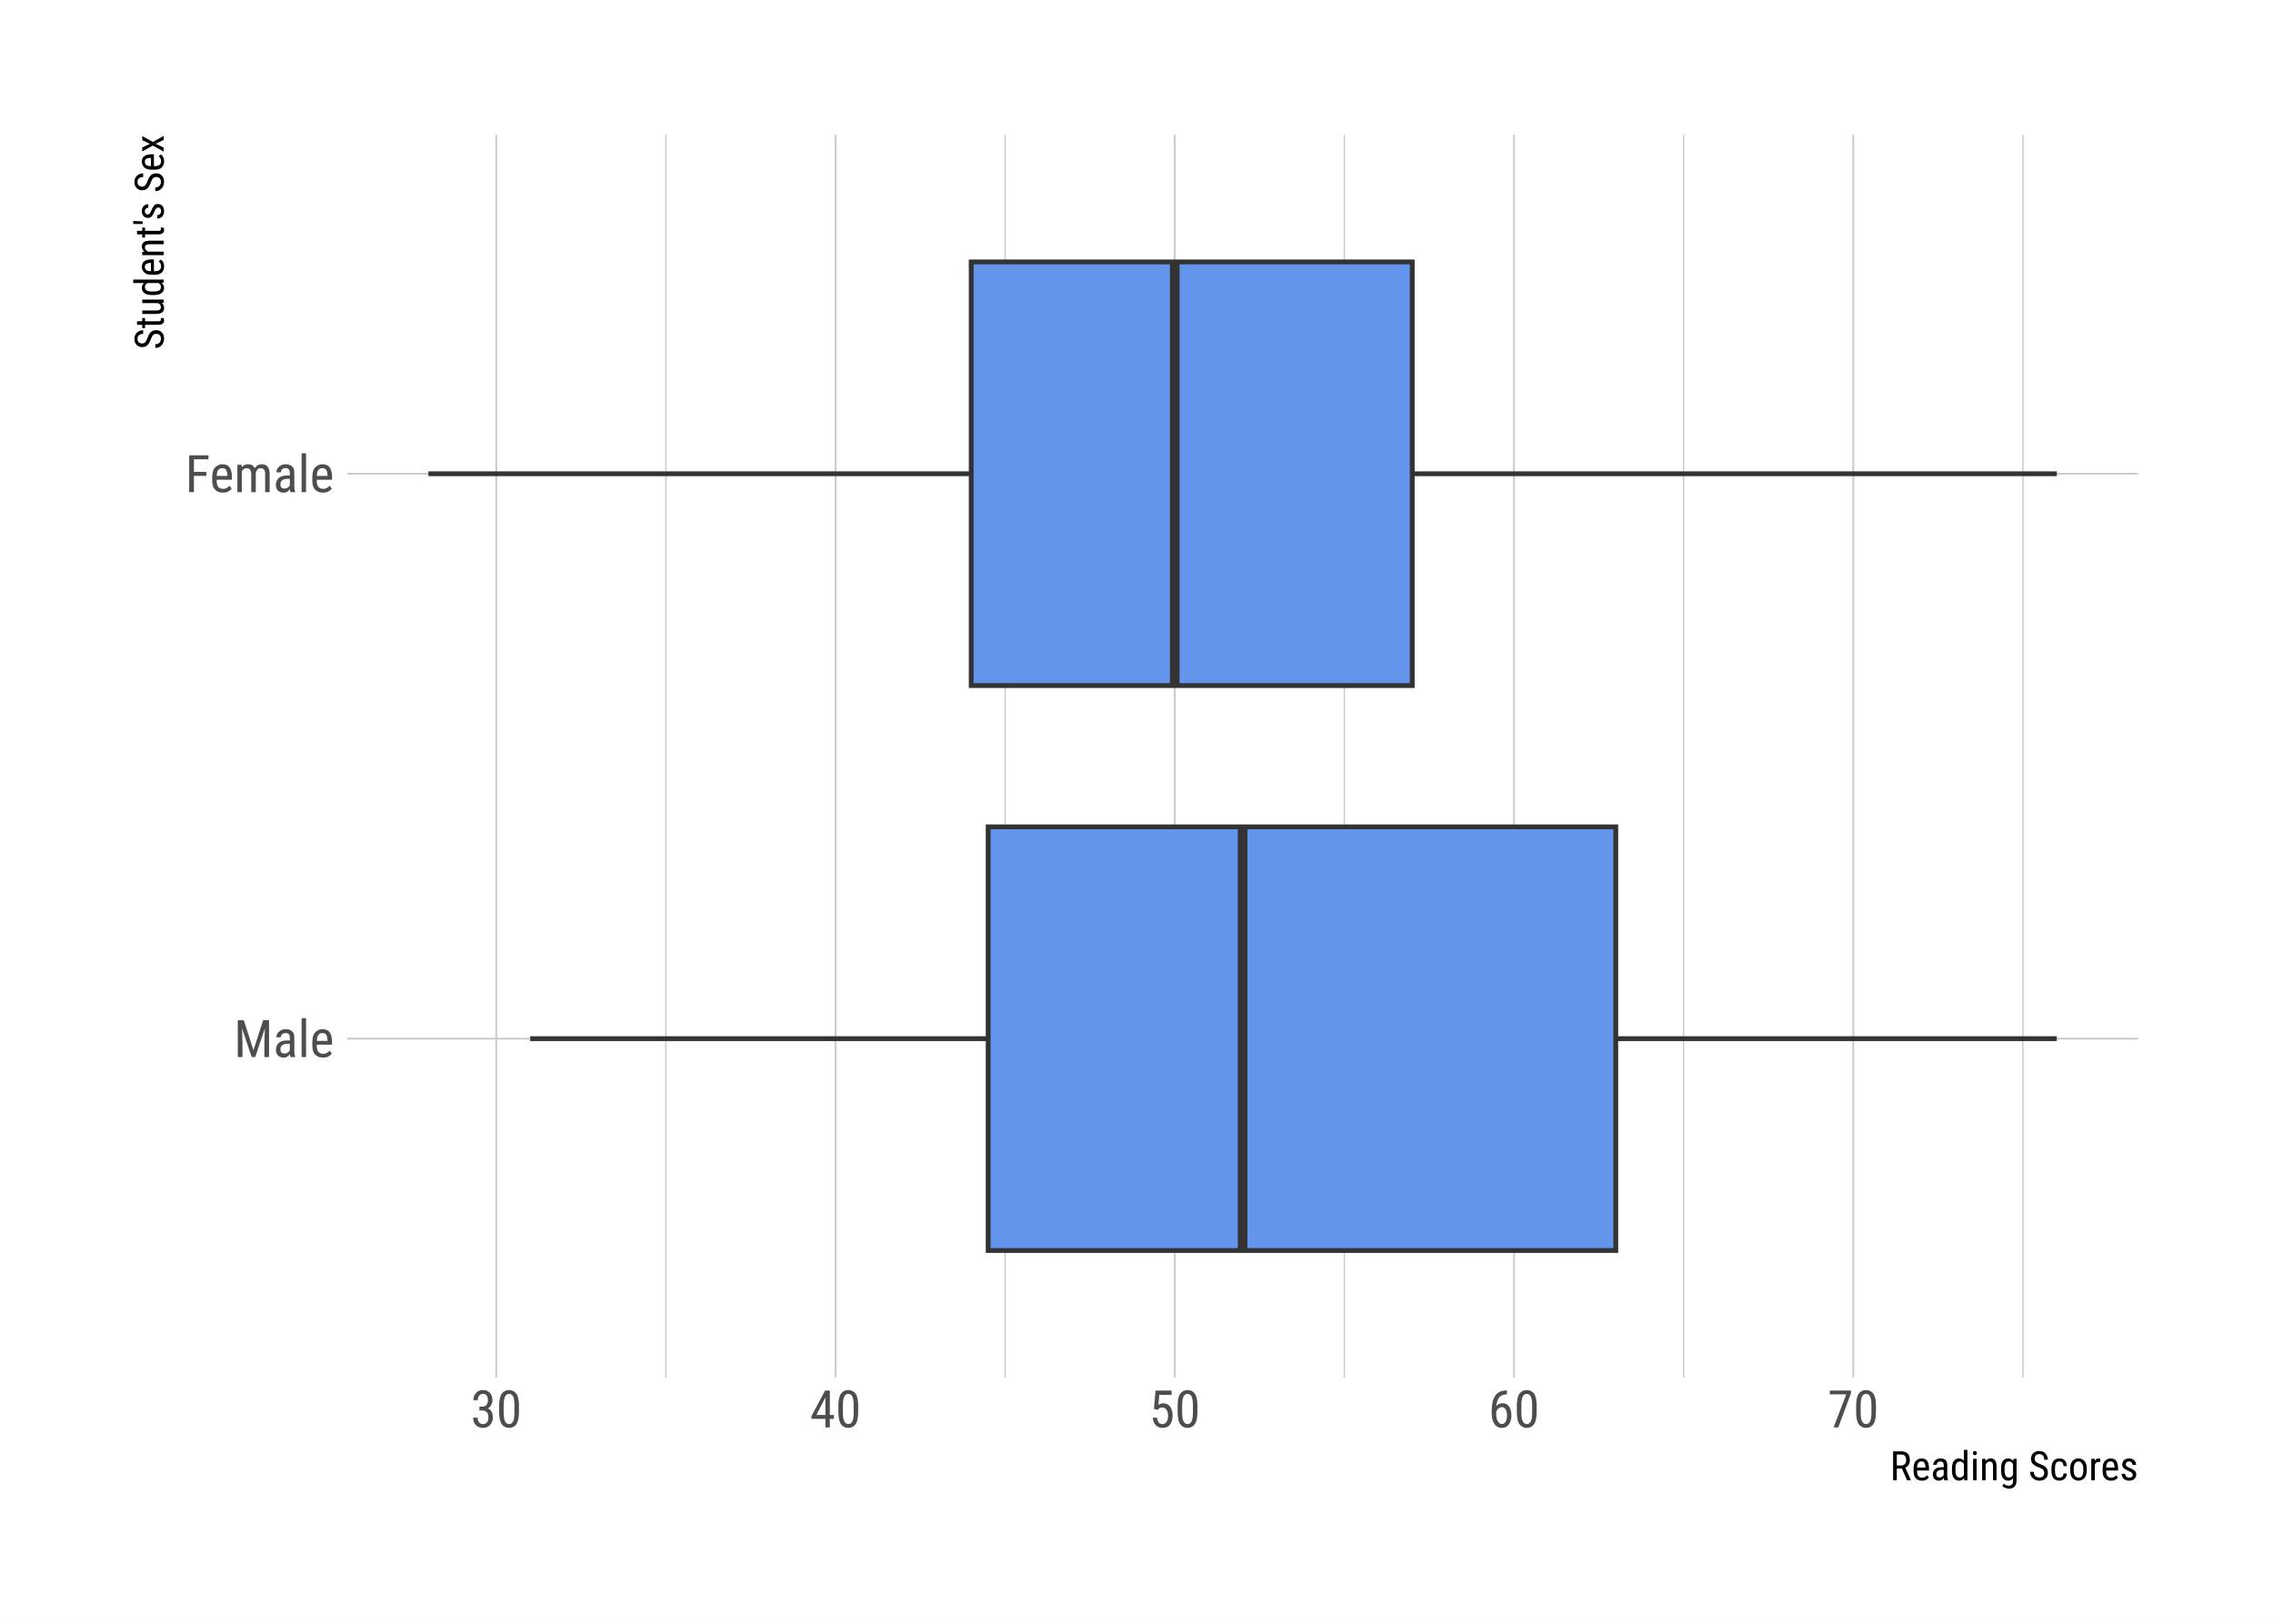
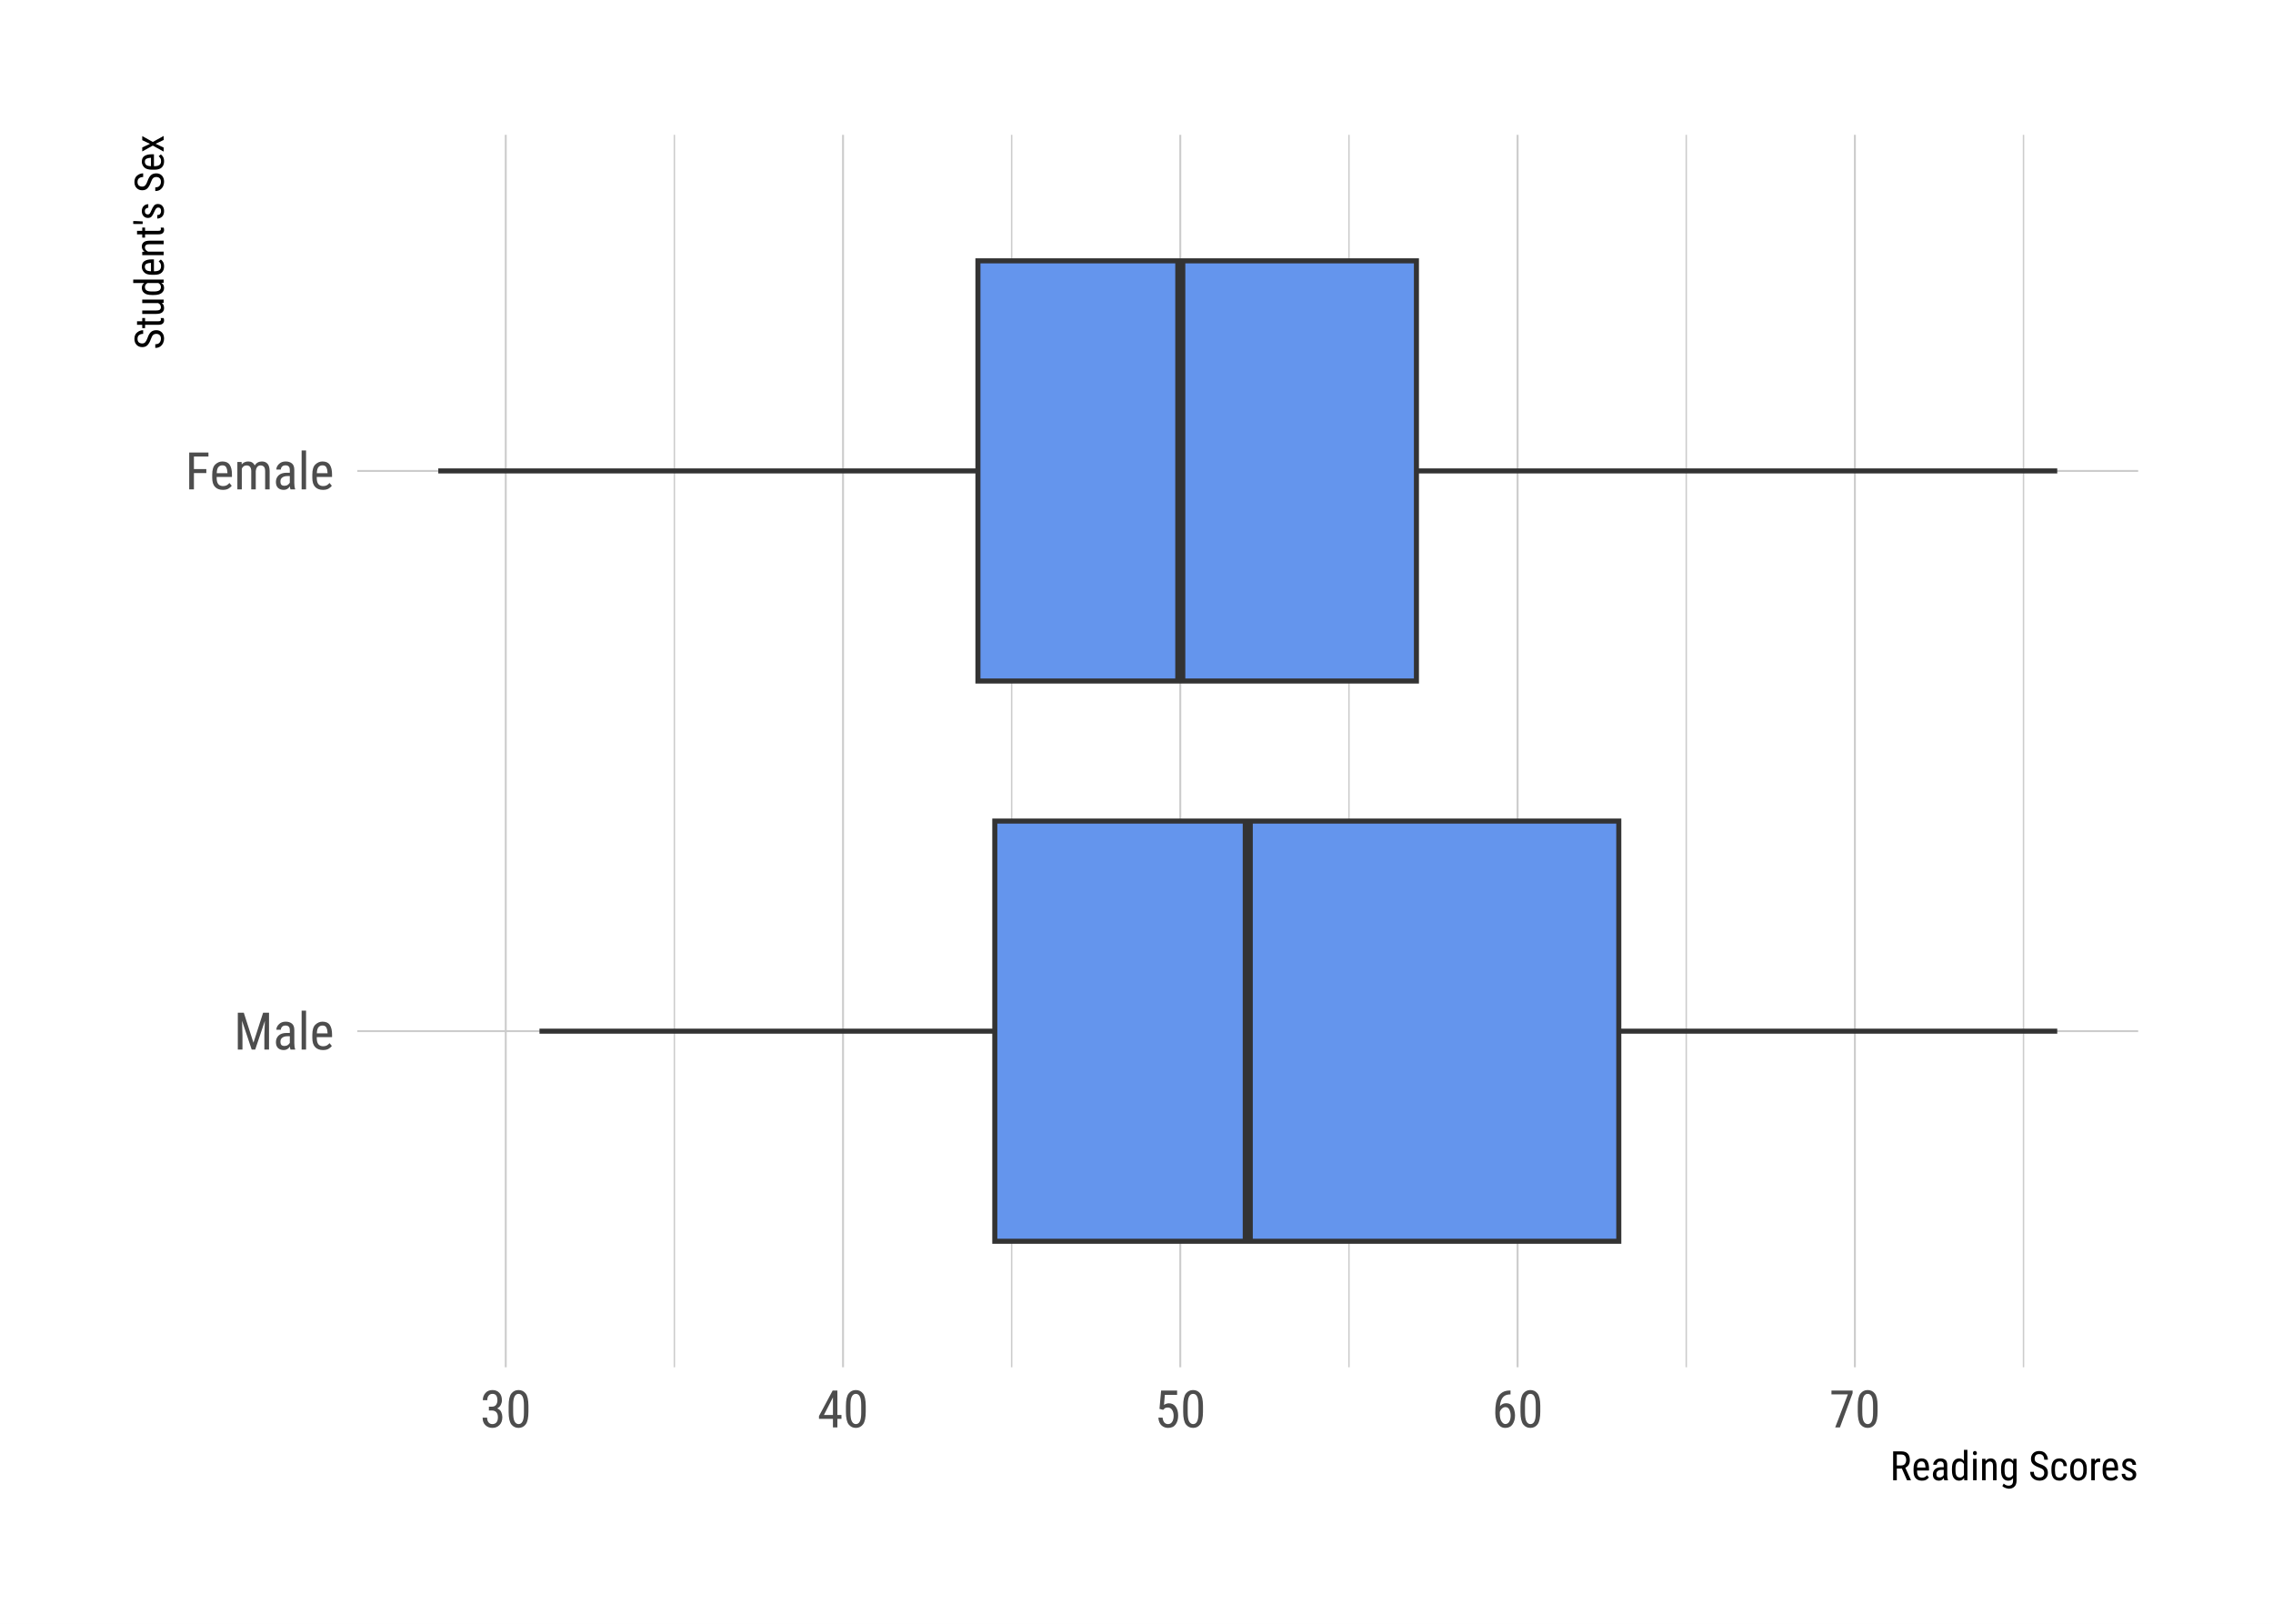
<svg xmlns="http://www.w3.org/2000/svg" width="504.00pt" height="360.00pt" viewBox="0 0 504.00 360.00">
  <g class="svglite">
    <defs>
      <style type="text/css">
    .svglite line, .svglite polyline, .svglite polygon, .svglite path, .svglite rect, .svglite circle {
      fill: none;
      stroke: #000000;
      stroke-linecap: round;
      stroke-linejoin: round;
      stroke-miterlimit: 10.00;
    }
    .svglite text {
      white-space: pre;
    }
    .svglite g.glyphgroup path {
      fill: inherit;
      stroke: none;
    }
  </style>
    </defs>
    <rect width="100%" height="100%" style="stroke: none; fill: #FFFFFF;" />
    <defs>
      <clipPath id="cpMC4wMHw1MDQuMDB8MC4wMHwzNjAuMDA=">
        <rect x="0.00" y="0.00" width="504.00" height="360.00" />
      </clipPath>
    </defs>
    <g clip-path="url(#cpMC4wMHw1MDQuMDB8MC4wMHwzNjAuMDA=)">
- </g>
+       <rect x="0.00" y="0.00" width="504.00" height="360.00" style="stroke-width: 1.12; stroke: none; fill: #FFFFFF;" />
+     </g>
    <defs>
-       <clipPath id="cpNzYuOTR8NDc0LjExfDI5Ljg5fDMwNS40Mw==">
-         <rect x="76.94" y="29.89" width="397.17" height="275.55" />
+       <clipPath id="cpNzkuMjN8NDc0LjExfDI5Ljg5fDMwMy4xNA==">
+         <rect x="79.23" y="29.89" width="394.88" height="273.25" />
      </clipPath>
    </defs>
-     <g clip-path="url(#cpNzYuOTR8NDc0LjExfDI5Ljg5fDMwNS40Mw==)">
-       <polyline points="147.65,305.43 147.65,29.89 " style="stroke-width: 0.32; stroke: #CCCCCC; stroke-linecap: butt;" />
-       <polyline points="222.87,305.43 222.87,29.89 " style="stroke-width: 0.32; stroke: #CCCCCC; stroke-linecap: butt;" />
-       <polyline points="298.09,305.43 298.09,29.89 " style="stroke-width: 0.32; stroke: #CCCCCC; stroke-linecap: butt;" />
-       <polyline points="373.31,305.43 373.31,29.89 " style="stroke-width: 0.32; stroke: #CCCCCC; stroke-linecap: butt;" />
-       <polyline points="448.54,305.43 448.54,29.89 " style="stroke-width: 0.32; stroke: #CCCCCC; stroke-linecap: butt;" />
-       <polyline points="76.94,230.28 474.11,230.28 " style="stroke-width: 0.43; stroke: #CCCCCC; stroke-linecap: butt;" />
-       <polyline points="76.94,105.04 474.11,105.04 " style="stroke-width: 0.43; stroke: #CCCCCC; stroke-linecap: butt;" />
-       <polyline points="110.04,305.43 110.04,29.89 " style="stroke-width: 0.43; stroke: #CCCCCC; stroke-linecap: butt;" />
-       <polyline points="185.26,305.43 185.26,29.89 " style="stroke-width: 0.43; stroke: #CCCCCC; stroke-linecap: butt;" />
-       <polyline points="260.48,305.43 260.48,29.89 " style="stroke-width: 0.43; stroke: #CCCCCC; stroke-linecap: butt;" />
-       <polyline points="335.70,305.43 335.70,29.89 " style="stroke-width: 0.43; stroke: #CCCCCC; stroke-linecap: butt;" />
-       <polyline points="410.93,305.43 410.93,29.89 " style="stroke-width: 0.43; stroke: #CCCCCC; stroke-linecap: butt;" />
-       <line x1="358.27" y1="230.28" x2="456.06" y2="230.28" style="stroke-width: 1.07; stroke: #333333; stroke-linecap: butt;" />
-       <line x1="219.11" y1="230.28" x2="117.56" y2="230.28" style="stroke-width: 1.07; stroke: #333333; stroke-linecap: butt;" />
-       <polygon points="358.27,277.25 219.11,277.25 219.11,183.32 358.27,183.32 358.27,277.25 " style="stroke-width: 1.07; stroke: #333333; stroke-linecap: butt; stroke-linejoin: miter; fill: #6495ED;" />
-       <line x1="275.53" y1="277.25" x2="275.53" y2="183.32" style="stroke-width: 2.13; stroke: #333333; stroke-linecap: butt; stroke-linejoin: miter;" />
-       <line x1="313.14" y1="105.04" x2="456.06" y2="105.04" style="stroke-width: 1.07; stroke: #333333; stroke-linecap: butt;" />
-       <line x1="215.35" y1="105.04" x2="94.99" y2="105.04" style="stroke-width: 1.07; stroke: #333333; stroke-linecap: butt;" />
-       <polygon points="313.14,152.00 215.35,152.00 215.35,58.07 313.14,58.07 313.14,152.00 " style="stroke-width: 1.07; stroke: #333333; stroke-linecap: butt; stroke-linejoin: miter; fill: #6495ED;" />
-       <line x1="260.48" y1="152.00" x2="260.48" y2="58.07" style="stroke-width: 2.13; stroke: #333333; stroke-linecap: butt; stroke-linejoin: miter;" />
+     <g clip-path="url(#cpNzkuMjN8NDc0LjExfDI5Ljg5fDMwMy4xNA==)">
+       <polyline points="149.53,303.14 149.53,29.89 " style="stroke-width: 0.32; stroke: #CCCCCC; stroke-linecap: butt;" />
+       <polyline points="224.32,303.14 224.32,29.89 " style="stroke-width: 0.32; stroke: #CCCCCC; stroke-linecap: butt;" />
+       <polyline points="299.11,303.14 299.11,29.89 " style="stroke-width: 0.32; stroke: #CCCCCC; stroke-linecap: butt;" />
+       <polyline points="373.90,303.14 373.90,29.89 " style="stroke-width: 0.32; stroke: #CCCCCC; stroke-linecap: butt;" />
+       <polyline points="448.68,303.14 448.68,29.89 " style="stroke-width: 0.32; stroke: #CCCCCC; stroke-linecap: butt;" />
+       <polyline points="79.23,228.62 474.11,228.62 " style="stroke-width: 0.43; stroke: #CCCCCC; stroke-linecap: butt;" />
+       <polyline points="79.23,104.41 474.11,104.41 " style="stroke-width: 0.43; stroke: #CCCCCC; stroke-linecap: butt;" />
+       <polyline points="112.14,303.14 112.14,29.89 " style="stroke-width: 0.43; stroke: #CCCCCC; stroke-linecap: butt;" />
+       <polyline points="186.93,303.14 186.93,29.89 " style="stroke-width: 0.43; stroke: #CCCCCC; stroke-linecap: butt;" />
+       <polyline points="261.71,303.14 261.71,29.89 " style="stroke-width: 0.43; stroke: #CCCCCC; stroke-linecap: butt;" />
+       <polyline points="336.50,303.14 336.50,29.89 " style="stroke-width: 0.43; stroke: #CCCCCC; stroke-linecap: butt;" />
+       <polyline points="411.29,303.14 411.29,29.89 " style="stroke-width: 0.43; stroke: #CCCCCC; stroke-linecap: butt;" />
+       <line x1="358.94" y1="228.62" x2="456.16" y2="228.62" style="stroke-width: 1.12; stroke: #333333; stroke-linecap: butt;" />
+       <line x1="220.58" y1="228.62" x2="119.62" y2="228.62" style="stroke-width: 1.12; stroke: #333333; stroke-linecap: butt;" />
+       <polygon points="358.94,275.20 220.58,275.20 220.58,182.04 358.94,182.04 358.94,275.20 " style="stroke-width: 1.12; stroke: #333333; stroke-linecap: butt; stroke-linejoin: miter; fill: #6495ED;" />
+       <line x1="276.67" y1="275.20" x2="276.67" y2="182.04" style="stroke-width: 2.23; stroke: #333333; stroke-linecap: butt; stroke-linejoin: miter;" />
+       <line x1="314.07" y1="104.41" x2="456.16" y2="104.41" style="stroke-width: 1.12; stroke: #333333; stroke-linecap: butt;" />
+       <line x1="216.84" y1="104.41" x2="97.18" y2="104.41" style="stroke-width: 1.12; stroke: #333333; stroke-linecap: butt;" />
+       <polygon points="314.07,150.99 216.84,150.99 216.84,57.83 314.07,57.83 314.07,150.99 " style="stroke-width: 1.12; stroke: #333333; stroke-linecap: butt; stroke-linejoin: miter; fill: #6495ED;" />
+       <line x1="261.71" y1="150.99" x2="261.71" y2="57.83" style="stroke-width: 2.23; stroke: #333333; stroke-linecap: butt; stroke-linejoin: miter;" />
    </g>
    <g clip-path="url(#cpMC4wMHw1MDQuMDB8MC4wMHwzNjAuMDA=)">
-       <text x="74.08" y="234.37" text-anchor="end" style="font-size: 11.50px;fill: #4D4D4D; font-family: &quot;Roboto Condensed&quot;;" textLength="22.23px" lengthAdjust="spacingAndGlyphs">Male</text>
-       <text x="74.08" y="109.12" text-anchor="end" style="font-size: 11.50px;fill: #4D4D4D; font-family: &quot;Roboto Condensed&quot;;" textLength="33.00px" lengthAdjust="spacingAndGlyphs">Female</text>
-       <text x="110.04" y="316.47" text-anchor="middle" style="font-size: 11.50px;fill: #4D4D4D; font-family: &quot;Roboto Condensed&quot;;" textLength="11.34px" lengthAdjust="spacingAndGlyphs">30</text>
-       <text x="185.26" y="316.47" text-anchor="middle" style="font-size: 11.50px;fill: #4D4D4D; font-family: &quot;Roboto Condensed&quot;;" textLength="11.34px" lengthAdjust="spacingAndGlyphs">40</text>
-       <text x="260.48" y="316.47" text-anchor="middle" style="font-size: 11.50px;fill: #4D4D4D; font-family: &quot;Roboto Condensed&quot;;" textLength="11.34px" lengthAdjust="spacingAndGlyphs">50</text>
-       <text x="335.70" y="316.47" text-anchor="middle" style="font-size: 11.50px;fill: #4D4D4D; font-family: &quot;Roboto Condensed&quot;;" textLength="11.34px" lengthAdjust="spacingAndGlyphs">60</text>
-       <text x="410.93" y="316.47" text-anchor="middle" style="font-size: 11.50px;fill: #4D4D4D; font-family: &quot;Roboto Condensed&quot;;" textLength="11.34px" lengthAdjust="spacingAndGlyphs">70</text>
+       <text x="74.08" y="232.70" text-anchor="end" style="font-size: 11.50px;fill: #4D4D4D; font-family: &quot;Roboto Condensed&quot;;" textLength="22.23px" lengthAdjust="spacingAndGlyphs">Male</text>
+       <text x="74.08" y="108.50" text-anchor="end" style="font-size: 11.50px;fill: #4D4D4D; font-family: &quot;Roboto Condensed&quot;;" textLength="33.00px" lengthAdjust="spacingAndGlyphs">Female</text>
+       <text x="112.14" y="316.47" text-anchor="middle" style="font-size: 11.50px;fill: #4D4D4D; font-family: &quot;Roboto Condensed&quot;;" textLength="11.34px" lengthAdjust="spacingAndGlyphs">30</text>
+       <text x="186.93" y="316.47" text-anchor="middle" style="font-size: 11.50px;fill: #4D4D4D; font-family: &quot;Roboto Condensed&quot;;" textLength="11.34px" lengthAdjust="spacingAndGlyphs">40</text>
+       <text x="261.71" y="316.47" text-anchor="middle" style="font-size: 11.50px;fill: #4D4D4D; font-family: &quot;Roboto Condensed&quot;;" textLength="11.34px" lengthAdjust="spacingAndGlyphs">50</text>
+       <text x="336.50" y="316.47" text-anchor="middle" style="font-size: 11.50px;fill: #4D4D4D; font-family: &quot;Roboto Condensed&quot;;" textLength="11.34px" lengthAdjust="spacingAndGlyphs">60</text>
+       <text x="411.29" y="316.47" text-anchor="middle" style="font-size: 11.50px;fill: #4D4D4D; font-family: &quot;Roboto Condensed&quot;;" textLength="11.34px" lengthAdjust="spacingAndGlyphs">70</text>
      <text x="474.11" y="328.19" text-anchor="end" style="font-size: 9.00px; font-family: &quot;Roboto Condensed&quot;;" textLength="55.00px" lengthAdjust="spacingAndGlyphs">Reading Scores</text>
      <text transform="translate(36.29,29.89) rotate(-90)" text-anchor="end" style="font-size: 9.00px; font-family: &quot;Roboto Condensed&quot;;" textLength="47.56px" lengthAdjust="spacingAndGlyphs">Student's Sex</text>
    </g>
  </g>
</svg>
